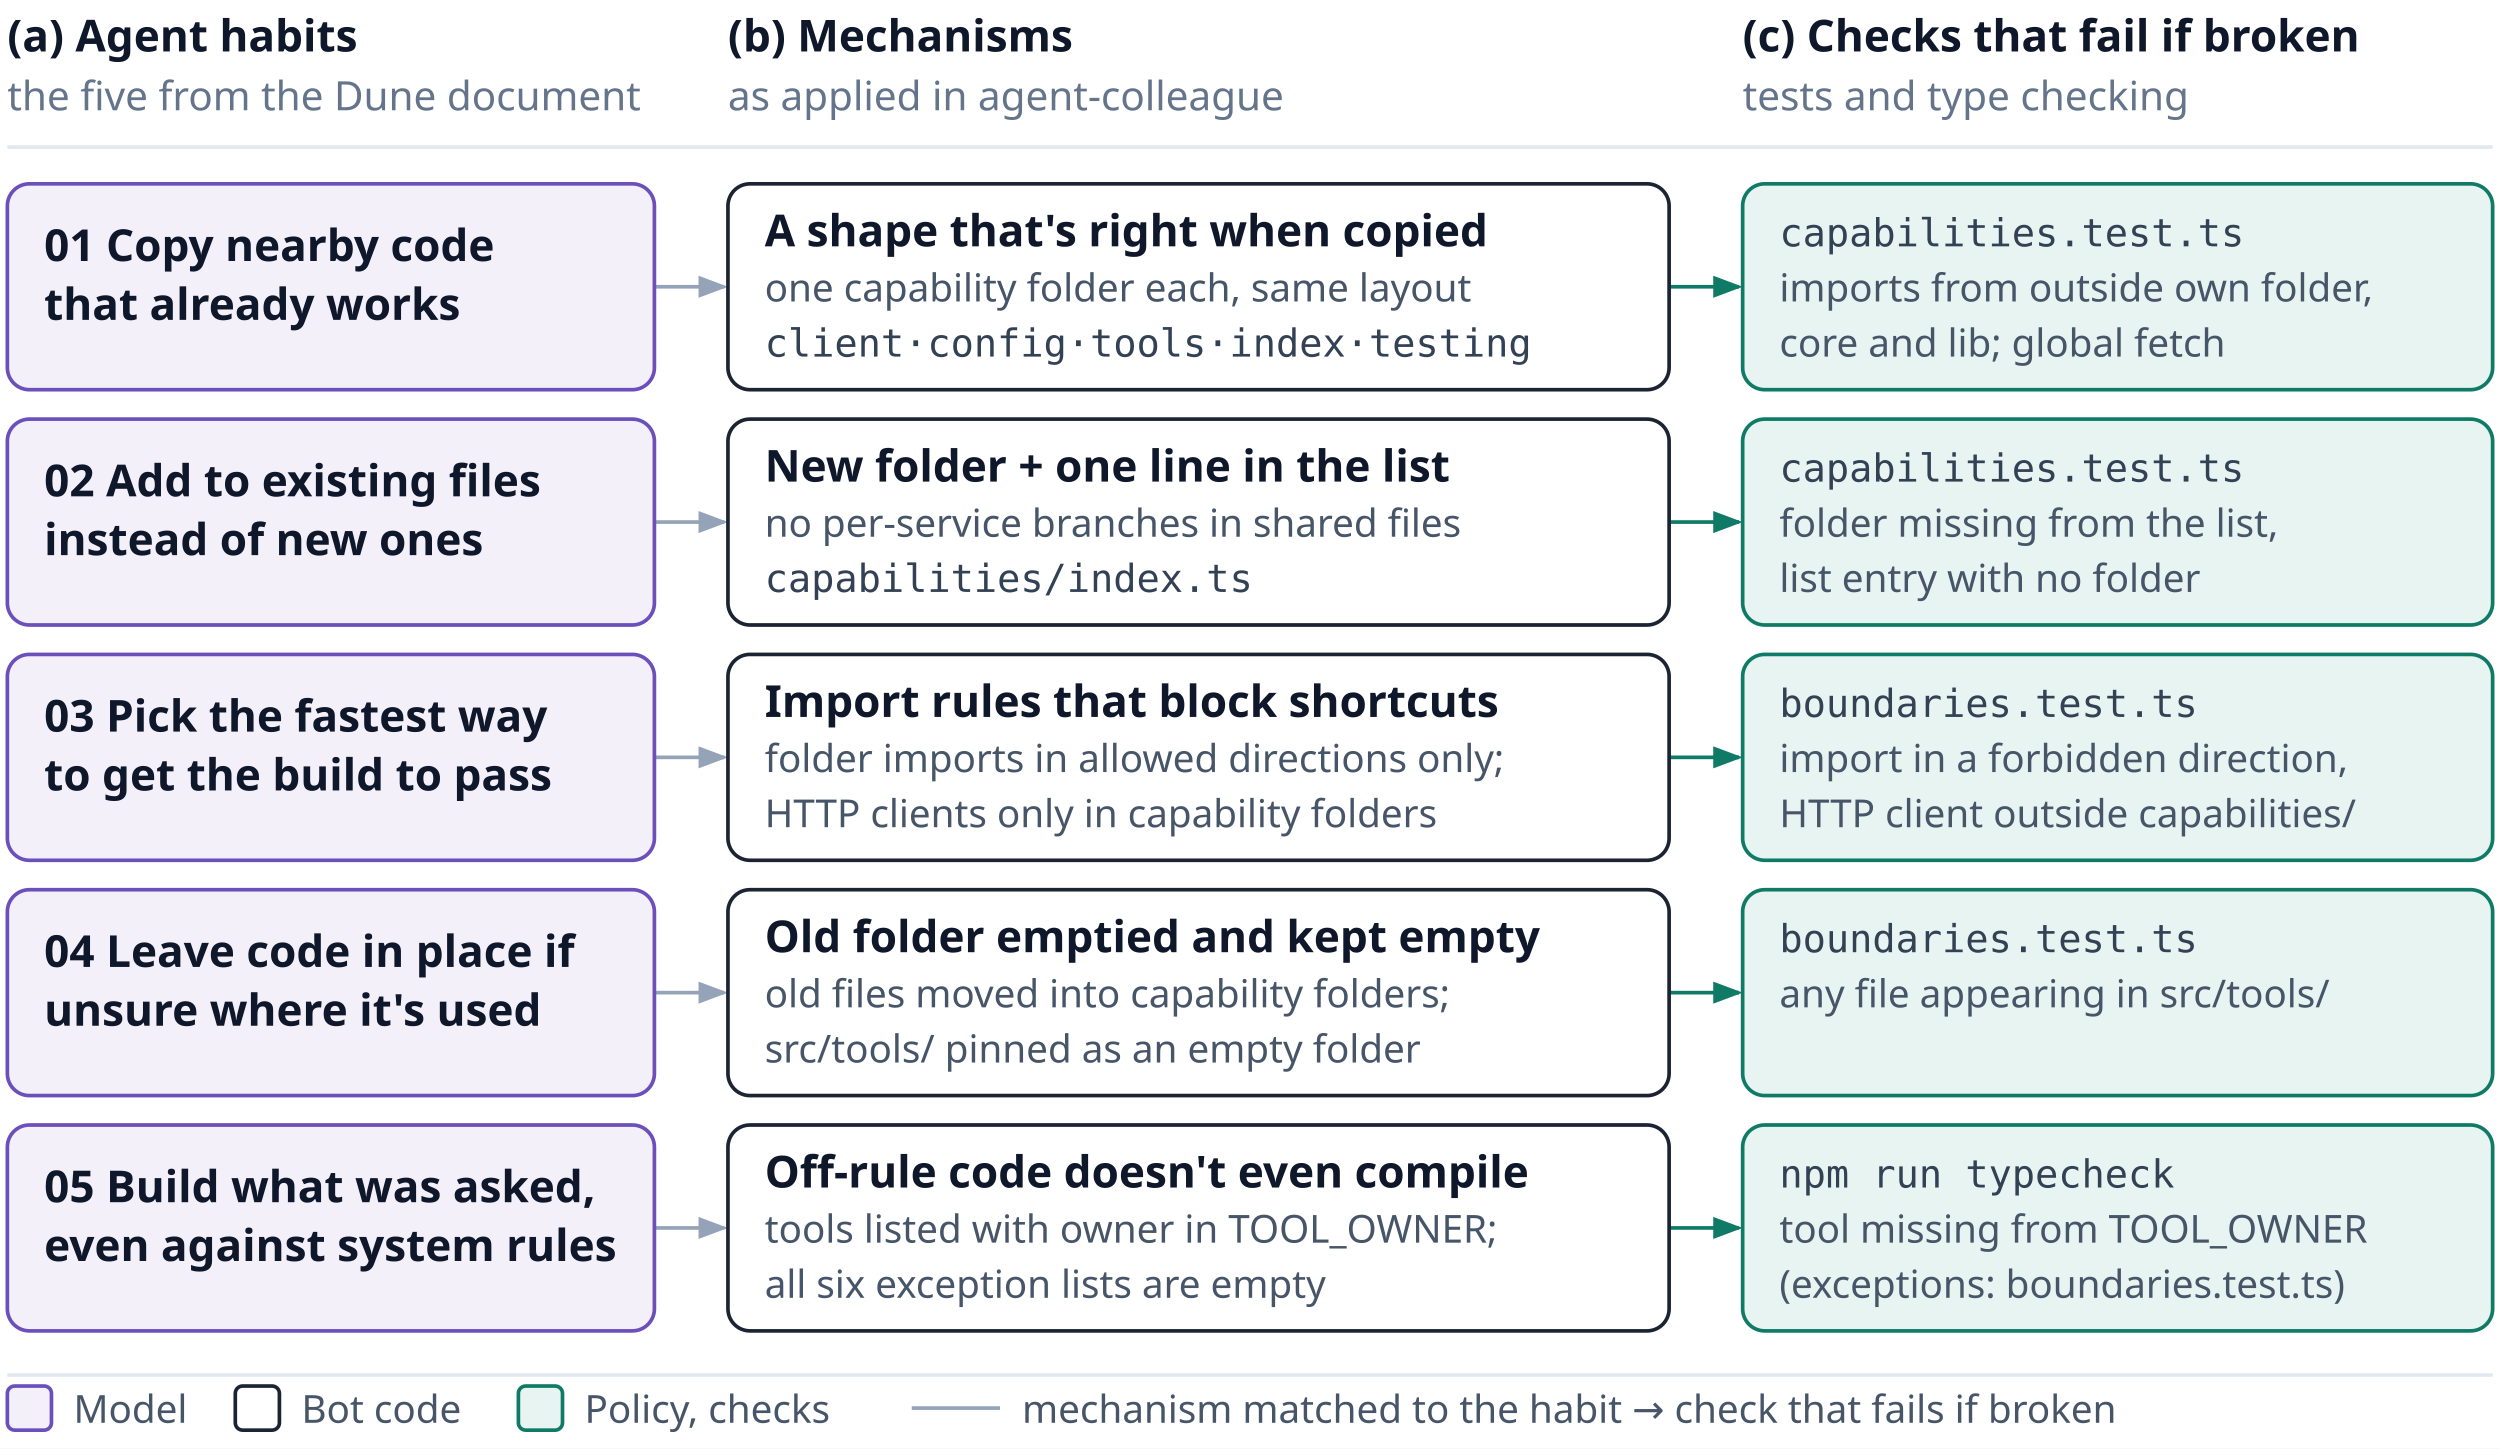
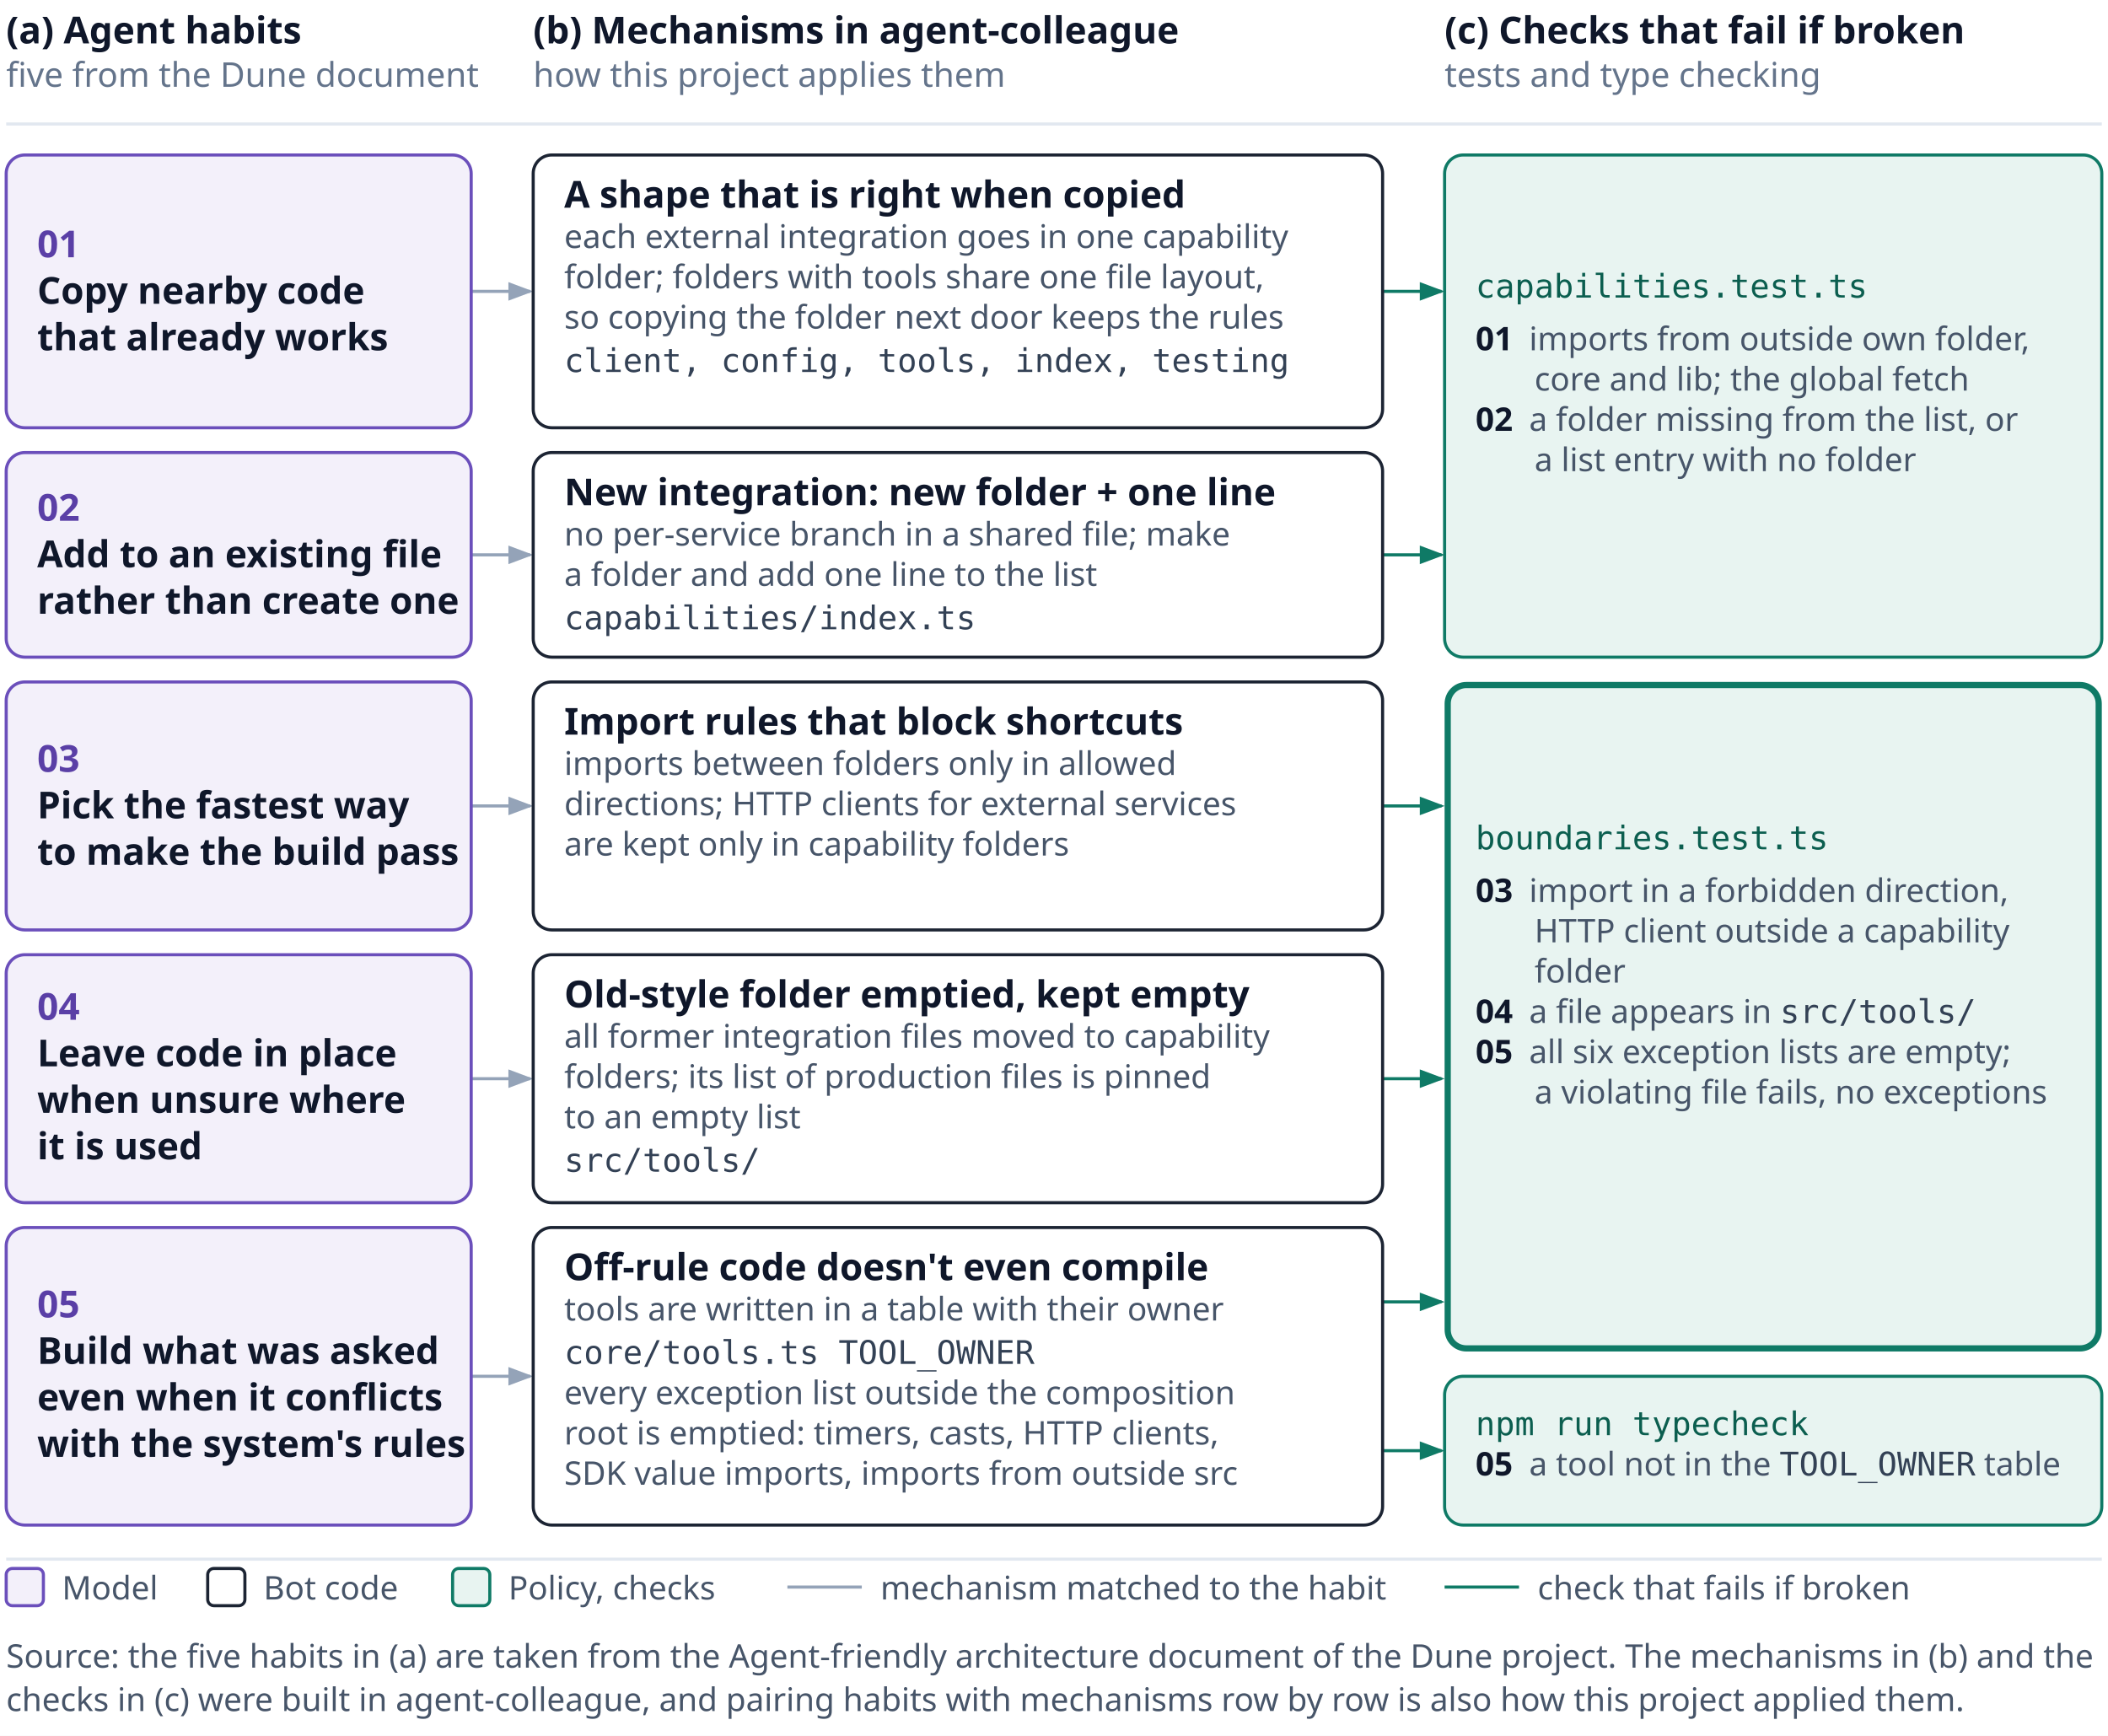
- <svg xmlns="http://www.w3.org/2000/svg" id="fig-ag-afa" viewBox="-2 -2 680 394" width="1360" height="788" role="img" aria-labelledby="fig-ag-afa-title fig-ag-afa-desc">
+ <svg xmlns="http://www.w3.org/2000/svg" id="fig-ag-afa" viewBox="-2 -2 680 560" width="1360" height="1120" role="img" aria-labelledby="fig-ag-afa-title fig-ag-afa-desc">
  <defs>
-     <marker id="fig-ag-afa-ah-grey" markerWidth="8" markerHeight="6" refX="7" refY="3" orient="auto">
-       <polygon points="0 0, 8 3, 0 6" fill="#94a3b8" />
+     <marker id="fig-ag-afa-ah-human" markerWidth="8" markerHeight="6" refX="7" refY="3" orient="auto">
+       <polygon points="0 0, 8 3, 0 6" fill="#b26b00" />
+     </marker>
+     <marker id="fig-ag-afa-ah-model" markerWidth="8" markerHeight="6" refX="7" refY="3" orient="auto">
+       <polygon points="0 0, 8 3, 0 6" fill="#6b4fbb" />
+     </marker>
+     <marker id="fig-ag-afa-ah-bot" markerWidth="8" markerHeight="6" refX="7" refY="3" orient="auto">
+       <polygon points="0 0, 8 3, 0 6" fill="#1c2433" />
    </marker>
    <marker id="fig-ag-afa-ah-policy" markerWidth="8" markerHeight="6" refX="7" refY="3" orient="auto">
      <polygon points="0 0, 8 3, 0 6" fill="#0f7a66" />
+     </marker>
+     <marker id="fig-ag-afa-ah-ext" markerWidth="8" markerHeight="6" refX="7" refY="3" orient="auto">
+       <polygon points="0 0, 8 3, 0 6" fill="#2f5bb7" />
+     </marker>
+     <marker id="fig-ag-afa-ah-store" markerWidth="8" markerHeight="6" refX="7" refY="3" orient="auto">
+       <polygon points="0 0, 8 3, 0 6" fill="#5b6577" />
+     </marker>
+     <marker id="fig-ag-afa-ah-deny" markerWidth="8" markerHeight="6" refX="7" refY="3" orient="auto">
+       <polygon points="0 0, 8 3, 0 6" fill="#b23a32" />
+     </marker>
+     <marker id="fig-ag-afa-ah-allow" markerWidth="8" markerHeight="6" refX="7" refY="3" orient="auto">
+       <polygon points="0 0, 8 3, 0 6" fill="#2e7d4f" />
+     </marker>
+     <marker id="fig-ag-afa-ah-grey" markerWidth="8" markerHeight="6" refX="7" refY="3" orient="auto">
+       <polygon points="0 0, 8 3, 0 6" fill="#94a3b8" />
    </marker>
  </defs>
  <style>#fig-ag-afa text{font-family:'Pretendard','Noto Emoji GT',sans-serif}
#fig-ag-afa .hd{font-size:12px;font-weight:700;fill:#0f172a}
#fig-ag-afa .hs{font-size:11px;font-weight:500;fill:#64748b}
#fig-ag-afa .nm{font-size:12px;font-weight:600;fill:#0f172a}
#fig-ag-afa .sb{font-size:11px;font-weight:400;fill:#475569}
#fig-ag-afa .ss{font-size:10.5px;font-weight:400;fill:#475569}
- #fig-ag-afa .mn{font-family:"SF Mono",ui-monospace,Menlo,monospace;font-size:10.5px;font-weight:400;fill:#334155}
+ #fig-ag-afa .mn{font-family:'SF Mono',ui-monospace,Menlo,monospace;font-size:10.5px;font-weight:400;fill:#334155}
#fig-ag-afa .lb{font-size:10.5px;font-weight:500;fill:#475569}
- #fig-ag-afa .lg{font-size:10.5px;font-weight:500;fill:#475569}
- #fig-ag-afa .vl{font-size:11px;font-weight:600;fill:#334155}</style>
-   <rect x="-2" y="-2" width="680" height="394" fill="#ffffff" />
+ #fig-ag-afa .lg{font-size:10.5px;font-weight:500;fill:#475569}</style>
+   <rect x="-2" y="-2" width="680" height="560" fill="#ffffff" />
  <line x1="0" y1="38" x2="676" y2="38" stroke="#e2e8f0" stroke-width="1" />
-   <path d="M176,76 L195,76" fill="none" stroke="#94a3b8" stroke-width="1" marker-end="url(#fig-ag-afa-ah-grey)" />
-   <path d="M452,76 L471,76" fill="none" stroke="#0f7a66" stroke-width="1" marker-end="url(#fig-ag-afa-ah-policy)" />
-   <path d="M176,140 L195,140" fill="none" stroke="#94a3b8" stroke-width="1" marker-end="url(#fig-ag-afa-ah-grey)" />
-   <path d="M452,140 L471,140" fill="none" stroke="#0f7a66" stroke-width="1" marker-end="url(#fig-ag-afa-ah-policy)" />
-   <path d="M176,204 L195,204" fill="none" stroke="#94a3b8" stroke-width="1" marker-end="url(#fig-ag-afa-ah-grey)" />
-   <path d="M452,204 L471,204" fill="none" stroke="#0f7a66" stroke-width="1" marker-end="url(#fig-ag-afa-ah-policy)" />
-   <path d="M176,268 L195,268" fill="none" stroke="#94a3b8" stroke-width="1" marker-end="url(#fig-ag-afa-ah-grey)" />
-   <path d="M452,268 L471,268" fill="none" stroke="#0f7a66" stroke-width="1" marker-end="url(#fig-ag-afa-ah-policy)" />
-   <path d="M176,332 L195,332" fill="none" stroke="#94a3b8" stroke-width="1" marker-end="url(#fig-ag-afa-ah-grey)" />
-   <path d="M452,332 L471,332" fill="none" stroke="#0f7a66" stroke-width="1" marker-end="url(#fig-ag-afa-ah-policy)" />
-   <line x1="0" y1="372" x2="676" y2="372" stroke="#e2e8f0" stroke-width="1" />
+   <path d="M150,92 L169,92" fill="none" stroke="#94a3b8" stroke-width="1" marker-end="url(#fig-ag-afa-ah-grey)" />
+   <path d="M150,177 L169,177" fill="none" stroke="#94a3b8" stroke-width="1" marker-end="url(#fig-ag-afa-ah-grey)" />
+   <path d="M150,258 L169,258" fill="none" stroke="#94a3b8" stroke-width="1" marker-end="url(#fig-ag-afa-ah-grey)" />
+   <path d="M150,346 L169,346" fill="none" stroke="#94a3b8" stroke-width="1" marker-end="url(#fig-ag-afa-ah-grey)" />
+   <path d="M150,442 L169,442" fill="none" stroke="#94a3b8" stroke-width="1" marker-end="url(#fig-ag-afa-ah-grey)" />
+   <path d="M444,92 L463,92" fill="none" stroke="#0f7a66" stroke-width="1" marker-end="url(#fig-ag-afa-ah-policy)" />
+   <path d="M444,177 L463,177" fill="none" stroke="#0f7a66" stroke-width="1" marker-end="url(#fig-ag-afa-ah-policy)" />
+   <path d="M444,258 L463,258" fill="none" stroke="#0f7a66" stroke-width="1" marker-end="url(#fig-ag-afa-ah-policy)" />
+   <path d="M444,346 L463,346" fill="none" stroke="#0f7a66" stroke-width="1" marker-end="url(#fig-ag-afa-ah-policy)" />
+   <path d="M444,418 L463,418" fill="none" stroke="#0f7a66" stroke-width="1" marker-end="url(#fig-ag-afa-ah-policy)" />
+   <path d="M444,466 L463,466" fill="none" stroke="#0f7a66" stroke-width="1" marker-end="url(#fig-ag-afa-ah-policy)" />
+   <line x1="0" y1="501" x2="676" y2="501" stroke="#e2e8f0" stroke-width="1" />
  <text class="hd" x="0" y="12">(a) Agent habits</text>
-   <text class="hs" x="0" y="28">the five from the Dune document</text>
-   <text class="hd" x="196" y="12">(b) Mechanisms</text>
-   <text class="hs" x="196" y="28">as applied in agent-colleague</text>
-   <text class="hd" x="472" y="12">(c) Checks that fail if broken</text>
-   <text class="hs" x="472" y="28">tests and type checking</text>
-   <rect x="0" y="48" width="176" height="56" rx="6" fill="#f3f0fa" stroke="#6b4fbb" stroke-width="1" />
-   <text class="nm" x="10" y="69" fill="#5a3fa6">01 Copy nearby code</text>
-   <text class="nm" x="10" y="85">that already works</text>
-   <rect x="196" y="48" width="256" height="56" rx="6" fill="#ffffff" stroke="#1c2433" stroke-width="1" />
-   <text class="nm" x="206" y="65" fill="#0f172a">A shape that's right when copied</text>
-   <text class="ss" x="206" y="80">one capability folder each, same layout</text>
-   <text class="mn" x="206" y="95">client·config·tools·index·testing</text>
-   <rect x="472" y="48" width="204" height="56" rx="6" fill="#e8f4f1" stroke="#0f7a66" stroke-width="1" />
-   <text class="mn" x="482" y="65" fill="#0b5e4f" font-weight="500">capabilities.test.ts</text>
-   <text class="ss" x="482" y="80">imports from outside own folder,</text>
-   <text class="ss" x="482" y="95">core and lib; global fetch</text>
-   <rect x="0" y="112" width="176" height="56" rx="6" fill="#f3f0fa" stroke="#6b4fbb" stroke-width="1" />
-   <text class="nm" x="10" y="133" fill="#5a3fa6">02 Add to existing files</text>
-   <text class="nm" x="10" y="149">instead of new ones</text>
-   <rect x="196" y="112" width="256" height="56" rx="6" fill="#ffffff" stroke="#1c2433" stroke-width="1" />
-   <text class="nm" x="206" y="129" fill="#0f172a">New folder + one line in the list</text>
-   <text class="ss" x="206" y="144">no per-service branches in shared files</text>
-   <text class="mn" x="206" y="159">capabilities/index.ts</text>
-   <rect x="472" y="112" width="204" height="56" rx="6" fill="#e8f4f1" stroke="#0f7a66" stroke-width="1" />
-   <text class="mn" x="482" y="129" fill="#0b5e4f" font-weight="500">capabilities.test.ts</text>
-   <text class="ss" x="482" y="144">folder missing from the list,</text>
-   <text class="ss" x="482" y="159">list entry with no folder</text>
-   <rect x="0" y="176" width="176" height="56" rx="6" fill="#f3f0fa" stroke="#6b4fbb" stroke-width="1" />
-   <text class="nm" x="10" y="197" fill="#5a3fa6">03 Pick the fastest way</text>
-   <text class="nm" x="10" y="213">to get the build to pass</text>
-   <rect x="196" y="176" width="256" height="56" rx="6" fill="#ffffff" stroke="#1c2433" stroke-width="1" />
-   <text class="nm" x="206" y="193" fill="#0f172a">Import rules that block shortcuts</text>
-   <text class="ss" x="206" y="208">folder imports in allowed directions only;</text>
-   <text class="ss" x="206" y="223">HTTP clients only in capability folders</text>
-   <rect x="472" y="176" width="204" height="56" rx="6" fill="#e8f4f1" stroke="#0f7a66" stroke-width="1" />
-   <text class="mn" x="482" y="193" fill="#0b5e4f" font-weight="500">boundaries.test.ts</text>
-   <text class="ss" x="482" y="208">import in a forbidden direction,</text>
-   <text class="ss" x="482" y="223">HTTP client outside capabilities/</text>
-   <rect x="0" y="240" width="176" height="56" rx="6" fill="#f3f0fa" stroke="#6b4fbb" stroke-width="1" />
-   <text class="nm" x="10" y="261" fill="#5a3fa6">04 Leave code in place if</text>
-   <text class="nm" x="10" y="277">unsure where it's used</text>
-   <rect x="196" y="240" width="256" height="56" rx="6" fill="#ffffff" stroke="#1c2433" stroke-width="1" />
-   <text class="nm" x="206" y="257" fill="#0f172a">Old folder emptied and kept empty</text>
-   <text class="ss" x="206" y="272">old files moved into capability folders;</text>
-   <text class="ss" x="206" y="287">src/tools/ pinned as an empty folder</text>
-   <rect x="472" y="240" width="204" height="56" rx="6" fill="#e8f4f1" stroke="#0f7a66" stroke-width="1" />
-   <text class="mn" x="482" y="257" fill="#0b5e4f" font-weight="500">boundaries.test.ts</text>
-   <text class="ss" x="482" y="272">any file appearing in src/tools/</text>
-   <rect x="0" y="304" width="176" height="56" rx="6" fill="#f3f0fa" stroke="#6b4fbb" stroke-width="1" />
-   <text class="nm" x="10" y="325" fill="#5a3fa6">05 Build what was asked,</text>
-   <text class="nm" x="10" y="341">even against system rules</text>
-   <rect x="196" y="304" width="256" height="56" rx="6" fill="#ffffff" stroke="#1c2433" stroke-width="1" />
-   <text class="nm" x="206" y="321" fill="#0f172a">Off-rule code doesn't even compile</text>
-   <text class="ss" x="206" y="336">tools listed with owner in TOOL_OWNER;</text>
-   <text class="ss" x="206" y="351">all six exception lists are empty</text>
-   <rect x="472" y="304" width="204" height="56" rx="6" fill="#e8f4f1" stroke="#0f7a66" stroke-width="1" />
-   <text class="mn" x="482" y="321" fill="#0b5e4f" font-weight="500">npm run typecheck</text>
-   <text class="ss" x="482" y="336">tool missing from TOOL_OWNER</text>
-   <text class="ss" x="482" y="351">(exceptions: boundaries.test.ts)</text>
-   <rect x="0" y="375" width="12" height="12" rx="2" fill="#f3f0fa" stroke="#6b4fbb" stroke-width="1" />
-   <text class="lg" x="18" y="385">Model</text>
-   <rect x="62" y="375" width="12" height="12" rx="2" fill="#ffffff" stroke="#1c2433" stroke-width="1" />
-   <text class="lg" x="80" y="385">Bot code</text>
-   <rect x="139" y="375" width="12" height="12" rx="2" fill="#e8f4f1" stroke="#0f7a66" stroke-width="1" />
-   <text class="lg" x="157" y="385">Policy, checks</text>
-   <line x1="246" y1="381" x2="270" y2="381" stroke="#94a3b8" stroke-width="1" />
-   <text class="lg" x="276" y="385">mechanism matched to the habit → check that fails if broken</text>
+   <text class="hs" x="0" y="26">five from the Dune document</text>
+   <text class="hd" x="170" y="12">(b) Mechanisms in agent-colleague</text>
+   <text class="hs" x="170" y="26">how this project applies them</text>
+   <text class="hd" x="464" y="12">(c) Checks that fail if broken</text>
+   <text class="hs" x="464" y="26">tests and type checking</text>
+   <rect x="0" y="48" width="150" height="88" rx="6" fill="#f3f0fa" stroke="#6b4fbb" stroke-width="1" />
+   <text class="nm" x="10" y="81" style="fill:#5a3fa6">01</text>
+   <text class="nm" x="10" y="96">Copy nearby code</text>
+   <text class="nm" x="10" y="111">that already works</text>
+   <rect x="170" y="48" width="274" height="88" rx="6" fill="#ffffff" stroke="#1c2433" stroke-width="1" />
+   <text class="nm" x="180" y="65">A shape that is right when copied</text>
+   <text class="ss" x="180" y="78">each external integration goes in one capability</text>
+   <text class="ss" x="180" y="91">folder; folders with tools share one file layout,</text>
+   <text class="ss" x="180" y="104">so copying the folder next door keeps the rules</text>
+   <text class="mn" x="180" y="118">client, config, tools, index, testing</text>
+   <rect x="0" y="144" width="150" height="66" rx="6" fill="#f3f0fa" stroke="#6b4fbb" stroke-width="1" />
+   <text class="nm" x="10" y="166" style="fill:#5a3fa6">02</text>
+   <text class="nm" x="10" y="181">Add to an existing file</text>
+   <text class="nm" x="10" y="196">rather than create one</text>
+   <rect x="170" y="144" width="274" height="66" rx="6" fill="#ffffff" stroke="#1c2433" stroke-width="1" />
+   <text class="nm" x="180" y="161">New integration: new folder + one line</text>
+   <text class="ss" x="180" y="174">no per-service branch in a shared file; make</text>
+   <text class="ss" x="180" y="187">a folder and add one line to the list</text>
+   <text class="mn" x="180" y="201">capabilities/index.ts</text>
+   <rect x="0" y="218" width="150" height="80" rx="6" fill="#f3f0fa" stroke="#6b4fbb" stroke-width="1" />
+   <text class="nm" x="10" y="247" style="fill:#5a3fa6">03</text>
+   <text class="nm" x="10" y="262">Pick the fastest way</text>
+   <text class="nm" x="10" y="277">to make the build pass</text>
+   <rect x="170" y="218" width="274" height="80" rx="6" fill="#ffffff" stroke="#1c2433" stroke-width="1" />
+   <text class="nm" x="180" y="235">Import rules that block shortcuts</text>
+   <text class="ss" x="180" y="248">imports between folders only in allowed</text>
+   <text class="ss" x="180" y="261">directions; HTTP clients for external services</text>
+   <text class="ss" x="180" y="274">are kept only in capability folders</text>
+   <rect x="0" y="306" width="150" height="80" rx="6" fill="#f3f0fa" stroke="#6b4fbb" stroke-width="1" />
+   <text class="nm" x="10" y="327" style="fill:#5a3fa6">04</text>
+   <text class="nm" x="10" y="342">Leave code in place</text>
+   <text class="nm" x="10" y="357">when unsure where</text>
+   <text class="nm" x="10" y="372">it is used</text>
+   <rect x="170" y="306" width="274" height="80" rx="6" fill="#ffffff" stroke="#1c2433" stroke-width="1" />
+   <text class="nm" x="180" y="323">Old-style folder emptied, kept empty</text>
+   <text class="ss" x="180" y="336">all former integration files moved to capability</text>
+   <text class="ss" x="180" y="349">folders; its list of production files is pinned</text>
+   <text class="ss" x="180" y="362">to an empty list</text>
+   <text class="mn" x="180" y="376">src/tools/</text>
+   <rect x="0" y="394" width="150" height="96" rx="6" fill="#f3f0fa" stroke="#6b4fbb" stroke-width="1" />
+   <text class="nm" x="10" y="423" style="fill:#5a3fa6">05</text>
+   <text class="nm" x="10" y="438">Build what was asked</text>
+   <text class="nm" x="10" y="453">even when it conflicts</text>
+   <text class="nm" x="10" y="468">with the system's rules</text>
+   <rect x="170" y="394" width="274" height="96" rx="6" fill="#ffffff" stroke="#1c2433" stroke-width="1" />
+   <text class="nm" x="180" y="411">Off-rule code doesn't even compile</text>
+   <text class="ss" x="180" y="424">tools are written in a table with their owner</text>
+   <text class="mn" x="180" y="438">core/tools.ts TOOL_OWNER</text>
+   <text class="ss" x="180" y="451">every exception list outside the composition</text>
+   <text class="ss" x="180" y="464">root is emptied: timers, casts, HTTP clients,</text>
+   <text class="ss" x="180" y="477">SDK value imports, imports from outside src</text>
+   <rect x="464" y="48" width="212" height="162" rx="6" fill="#e8f4f1" stroke="#0f7a66" stroke-width="1" />
+   <text class="mn" x="474" y="94" style="fill:#0b5e4f">capabilities.test.ts</text>
+   <text class="ss" x="474" y="111">
+     <tspan font-weight="600" fill="#0f172a">01</tspan> imports from outside own folder,</text>
+   <text class="ss" x="493" y="124">core and lib; the global fetch</text>
+   <text class="ss" x="474" y="137">
+     <tspan font-weight="600" fill="#0f172a">02</tspan> a folder missing from the list, or</text>
+   <text class="ss" x="493" y="150">a list entry with no folder</text>
+   <rect x="465" y="219" width="210" height="214" rx="6" fill="#e8f4f1" stroke="#0f7a66" stroke-width="2" />
+   <text class="mn" x="474" y="272" style="fill:#0b5e4f">boundaries.test.ts</text>
+   <text class="ss" x="474" y="289">
+     <tspan font-weight="600" fill="#0f172a">03</tspan> import in a forbidden direction,</text>
+   <text class="ss" x="493" y="302">HTTP client outside a capability</text>
+   <text class="ss" x="493" y="315">folder</text>
+   <text class="ss" x="474" y="328">
+     <tspan font-weight="600" fill="#0f172a">04</tspan> a file appears in <tspan class="mn">src/tools/</tspan>
+   </text>
+   <text class="ss" x="474" y="341">
+     <tspan font-weight="600" fill="#0f172a">05</tspan> all six exception lists are empty;</text>
+   <text class="ss" x="493" y="354">a violating file fails, no exceptions</text>
+   <rect x="464" y="442" width="212" height="48" rx="6" fill="#e8f4f1" stroke="#0f7a66" stroke-width="1" />
+   <text class="mn" x="474" y="461" style="fill:#0b5e4f">npm run typecheck</text>
+   <text class="ss" x="474" y="474">
+     <tspan font-weight="600" fill="#0f172a">05</tspan> a tool not in the <tspan class="mn">TOOL_OWNER</tspan> table</text>
+   <rect x="0" y="504" width="12" height="12" rx="2" fill="#f3f0fa" stroke="#6b4fbb" stroke-width="1" />
+   <text class="lg" x="18" y="514">Model</text>
+   <rect x="65" y="504" width="12" height="12" rx="2" fill="#ffffff" stroke="#1c2433" stroke-width="1" />
+   <text class="lg" x="83" y="514">Bot code</text>
+   <rect x="144" y="504" width="12" height="12" rx="2" fill="#e8f4f1" stroke="#0f7a66" stroke-width="1" />
+   <text class="lg" x="162" y="514">Policy, checks</text>
+   <line x1="252" y1="510" x2="276" y2="510" stroke="#94a3b8" stroke-width="1" />
+   <text class="lg" x="282" y="514">mechanism matched to the habit</text>
+   <line x1="464" y1="510" x2="488" y2="510" stroke="#0f7a66" stroke-width="1" />
+   <text class="lg" x="494" y="514">check that fails if broken</text>
+   <text class="ss" x="0" y="536">Source: the five habits in (a) are taken from the Agent-friendly architecture document of the Dune project. The mechanisms in (b) and the</text>
+   <text class="ss" x="0" y="550">checks in (c) were built in agent-colleague, and pairing habits with mechanisms row by row is also how this project applied them.</text>
</svg>
